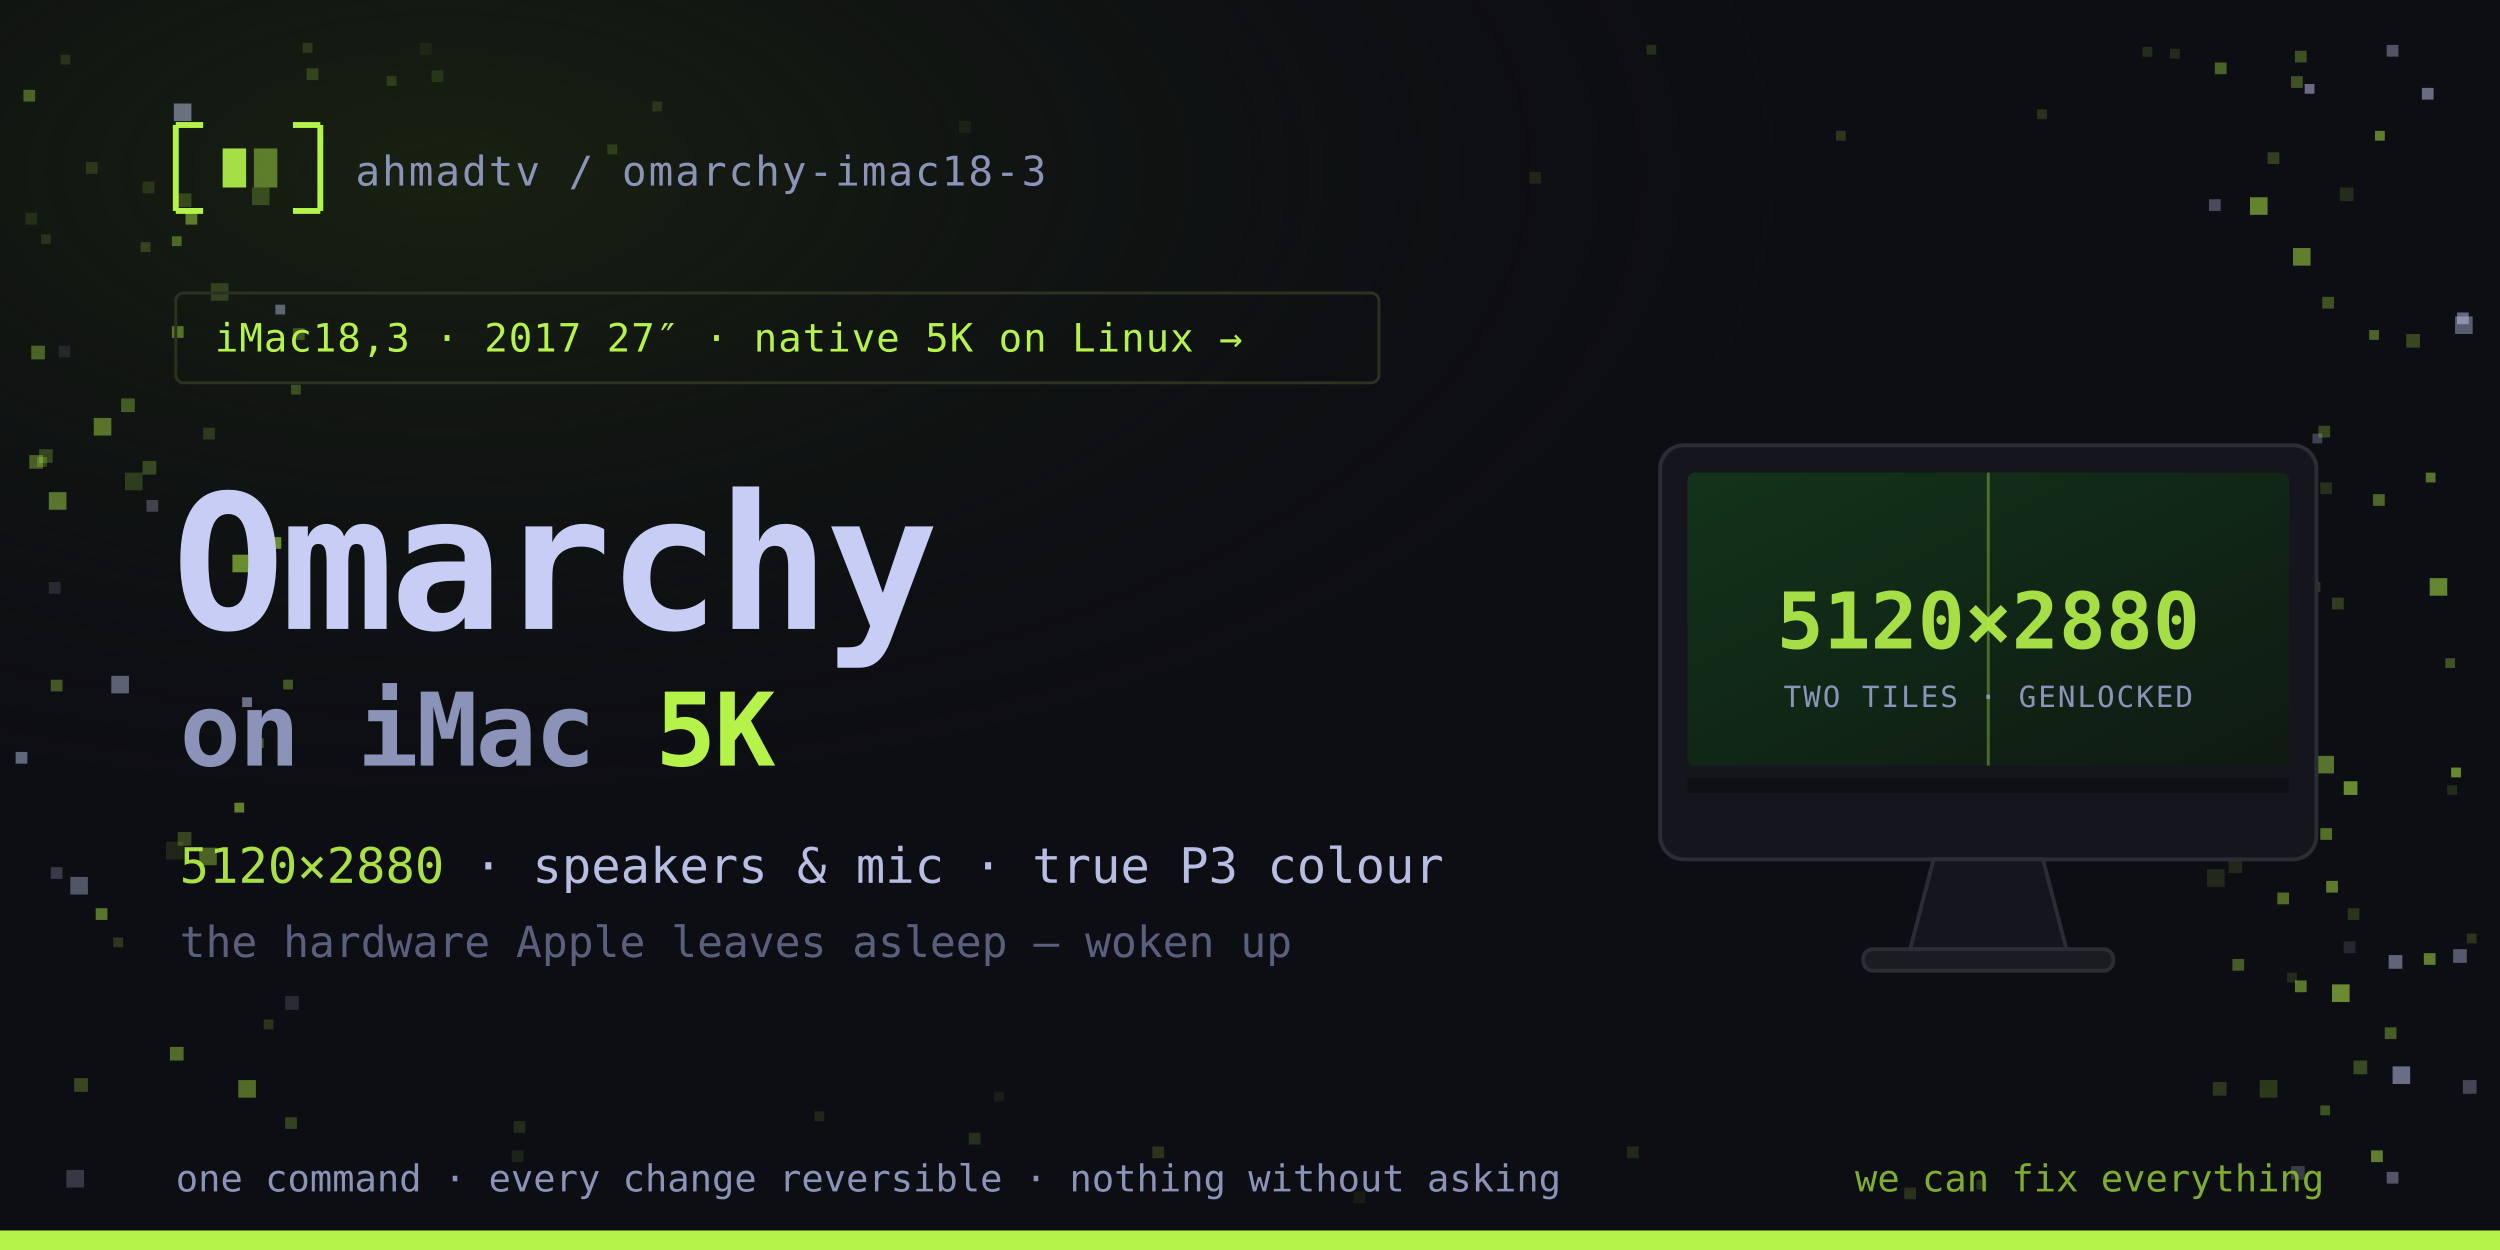
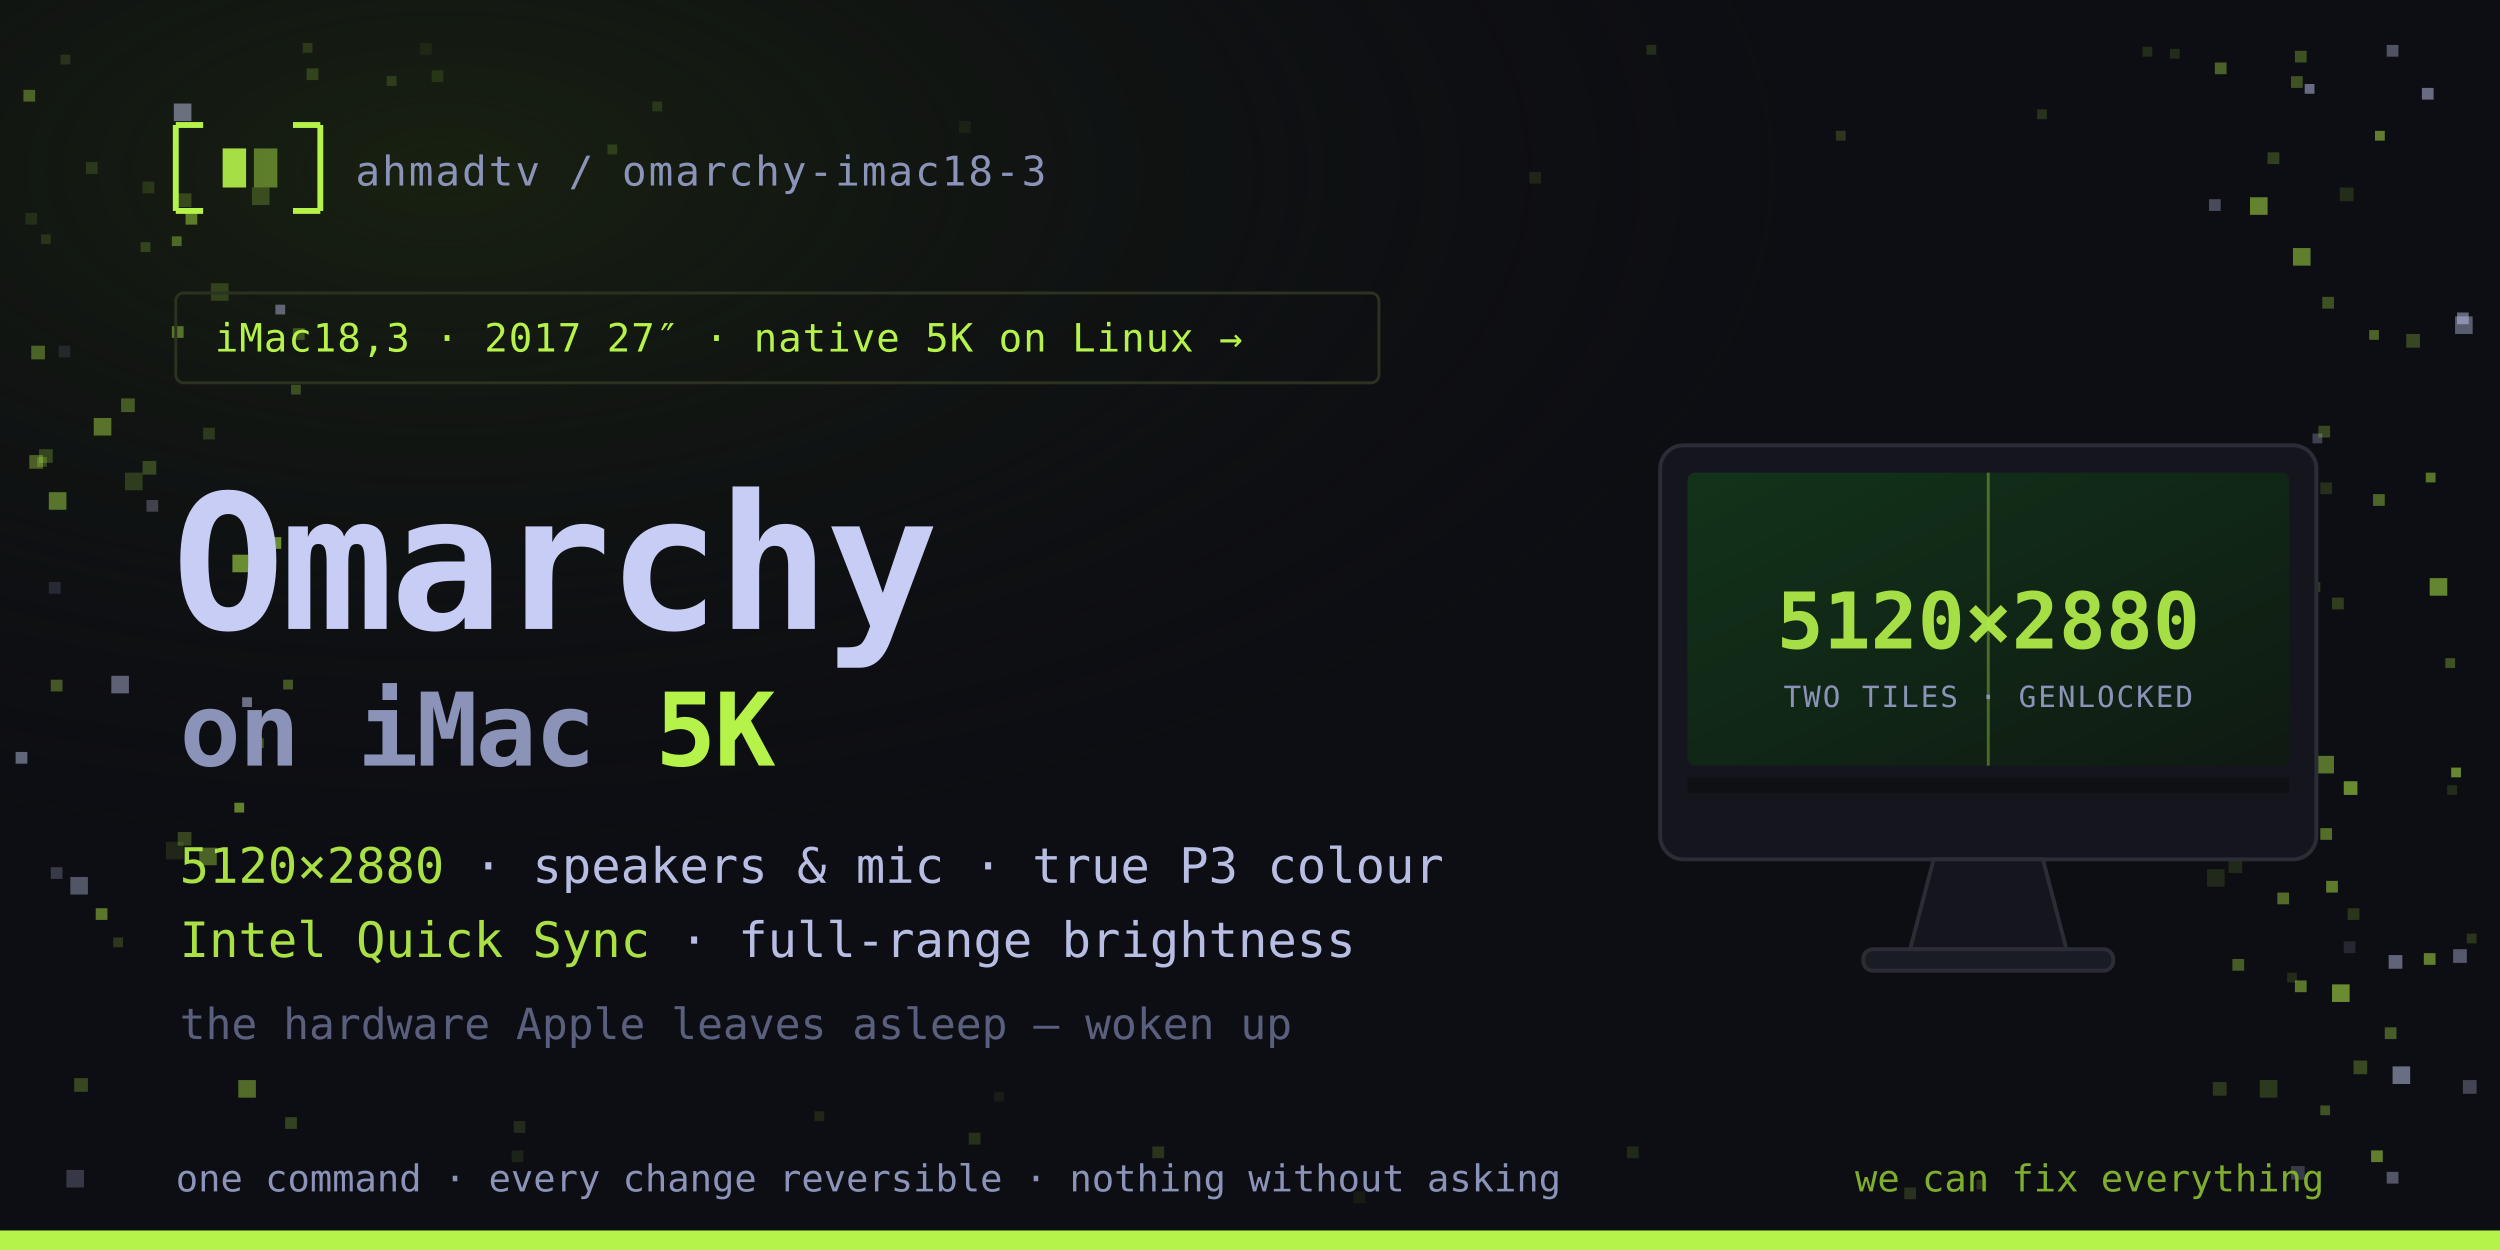
<svg xmlns="http://www.w3.org/2000/svg" width="1280" height="640" viewBox="0 0 1280 640" font-family="DejaVu Sans Mono, monospace">
  <defs>
    <radialGradient id="glow" cx="18%" cy="14%" r="55%">
      <stop offset="0%" stop-color="#1a2410" stop-opacity="0.85" />
      <stop offset="100%" stop-color="#0d0e13" stop-opacity="0" />
    </radialGradient>
    <linearGradient id="tile" x1="0" y1="0" x2="1" y2="1">
      <stop offset="0%" stop-color="#12331a" />
      <stop offset="100%" stop-color="#0f1a12" />
    </linearGradient>
  </defs>
  <rect width="1280" height="640" fill="#0d0e13" />
  <rect width="1280" height="640" fill="url(#glow)" />
  <rect x="8" y="385" width="6" height="6" fill="#c7cdf5" opacity="0.46" />
  <rect x="31" y="28" width="5" height="5" fill="#b6f34a" opacity="0.13" />
  <rect x="1188" y="566" width="5" height="5" fill="#b6f34a" opacity="0.3" />
  <rect x="1141" y="440" width="7" height="7" fill="#b6f34a" opacity="0.12" />
  <rect x="91" y="426" width="7" height="7" fill="#b6f34a" opacity="0.24" />
  <rect x="1137" y="404" width="6" height="6" fill="#b6f34a" opacity="0.38" />
  <rect x="75" y="256" width="6" height="6" fill="#c7cdf5" opacity="0.26" />
  <rect x="25" y="252" width="9" height="9" fill="#b6f34a" opacity="0.44" />
  <rect x="149" y="197" width="5" height="5" fill="#b6f34a" opacity="0.26" />
  <rect x="1202" y="465" width="6" height="6" fill="#b6f34a" opacity="0.17" />
  <rect x="1256" y="486" width="7" height="7" fill="#c7cdf5" opacity="0.39" />
  <rect x="88" y="167" width="6" height="6" fill="#b6f34a" opacity="0.42" />
  <rect x="1189" y="152" width="6" height="6" fill="#b6f34a" opacity="0.29" />
  <rect x="1222" y="23" width="6" height="6" fill="#c7cdf5" opacity="0.36" />
  <rect x="1253" y="402" width="5" height="5" fill="#b6f34a" opacity="0.14" />
  <rect x="1221" y="526" width="6" height="6" fill="#b6f34a" opacity="0.34" />
  <rect x="1188" y="424" width="6" height="6" fill="#b6f34a" opacity="0.42" />
  <rect x="73" y="236" width="7" height="7" fill="#b6f34a" opacity="0.24" />
  <rect x="1263" y="478" width="5" height="5" fill="#b6f34a" opacity="0.17" />
  <rect x="1152" y="101" width="9" height="9" fill="#b6f34a" opacity="0.51" />
  <rect x="1198" y="96" width="7" height="7" fill="#b6f34a" opacity="0.14" />
  <rect x="1255" y="393" width="5" height="5" fill="#b6f34a" opacity="0.53" />
  <rect x="1157" y="553" width="9" height="9" fill="#b6f34a" opacity="0.19" />
  <rect x="141" y="156" width="5" height="5" fill="#c7cdf5" opacity="0.43" />
  <rect x="21" y="120" width="5" height="5" fill="#b6f34a" opacity="0.13" />
  <rect x="1232" y="171" width="7" height="7" fill="#b6f34a" opacity="0.25" />
  <rect x="1161" y="78" width="6" height="6" fill="#b6f34a" opacity="0.22" />
  <rect x="1257" y="162" width="9" height="9" fill="#c7cdf5" opacity="0.41" />
  <rect x="48" y="214" width="9" height="9" fill="#b6f34a" opacity="0.43" />
  <rect x="1175" y="502" width="6" height="6" fill="#b6f34a" opacity="0.46" />
  <rect x="26" y="348" width="6" height="6" fill="#b6f34a" opacity="0.32" />
  <rect x="1133" y="554" width="7" height="7" fill="#b6f34a" opacity="0.18" />
  <rect x="13" y="109" width="6" height="6" fill="#b6f34a" opacity="0.11" />
  <rect x="85" y="431" width="9" height="9" fill="#b6f34a" opacity="0.11" />
  <rect x="145" y="348" width="5" height="5" fill="#b6f34a" opacity="0.32" />
  <rect x="130" y="378" width="5" height="5" fill="#b6f34a" opacity="0.32" />
  <rect x="150" y="168" width="6" height="6" fill="#b6f34a" opacity="0.27" />
  <rect x="62" y="204" width="7" height="7" fill="#b6f34a" opacity="0.32" />
  <rect x="143" y="376" width="5" height="5" fill="#b6f34a" opacity="0.12" />
  <rect x="1173" y="597" width="7" height="7" fill="#c7cdf5" opacity="0.23" />
  <rect x="49" y="465" width="6" height="6" fill="#b6f34a" opacity="0.45" />
  <rect x="1134" y="32" width="6" height="6" fill="#b6f34a" opacity="0.36" />
  <rect x="58" y="480" width="5" height="5" fill="#b6f34a" opacity="0.18" />
  <rect x="1216" y="67" width="5" height="5" fill="#b6f34a" opacity="0.49" />
  <rect x="95" y="109" width="6" height="6" fill="#b6f34a" opacity="0.45" />
  <rect x="1171" y="498" width="5" height="5" fill="#b6f34a" opacity="0.13" />
  <rect x="146" y="572" width="6" height="6" fill="#b6f34a" opacity="0.23" />
  <rect x="1180" y="43" width="5" height="5" fill="#c7cdf5" opacity="0.49" />
  <rect x="124" y="357" width="5" height="5" fill="#c7cdf5" opacity="0.51" />
  <rect x="1186" y="387" width="9" height="9" fill="#b6f34a" opacity="0.44" />
  <rect x="1131" y="102" width="6" height="6" fill="#c7cdf5" opacity="0.32" />
  <rect x="1242" y="242" width="5" height="5" fill="#b6f34a" opacity="0.44" />
  <rect x="30" y="177" width="6" height="6" fill="#c7cdf5" opacity="0.1" />
  <rect x="101" y="268" width="5" height="5" fill="#c7cdf5" opacity="0.11" />
  <rect x="72" y="124" width="5" height="5" fill="#b6f34a" opacity="0.2" />
  <rect x="25" y="298" width="6" height="6" fill="#c7cdf5" opacity="0.14" />
  <rect x="1244" y="296" width="9" height="9" fill="#b6f34a" opacity="0.52" />
  <rect x="1252" y="337" width="5" height="5" fill="#b6f34a" opacity="0.3" />
  <rect x="38" y="552" width="7" height="7" fill="#b6f34a" opacity="0.25" />
  <rect x="1223" y="489" width="7" height="7" fill="#c7cdf5" opacity="0.45" />
  <rect x="1134" y="311" width="7" height="7" fill="#b6f34a" opacity="0.37" />
  <rect x="1200" y="482" width="6" height="6" fill="#c7cdf5" opacity="0.13" />
  <rect x="1130" y="445" width="9" height="9" fill="#b6f34a" opacity="0.12" />
  <rect x="20" y="230" width="7" height="7" fill="#b6f34a" opacity="0.23" />
  <rect x="1213" y="169" width="5" height="5" fill="#b6f34a" opacity="0.37" />
  <rect x="1172" y="366" width="6" height="6" fill="#c7cdf5" opacity="0.54" />
-   <rect x="135" y="522" width="5" height="5" fill="#b6f34a" opacity="0.17" />
  <rect x="1146" y="245" width="7" height="7" fill="#b6f34a" opacity="0.22" />
  <rect x="16" y="177" width="7" height="7" fill="#b6f34a" opacity="0.35" />
  <rect x="1140" y="269" width="6" height="6" fill="#b6f34a" opacity="0.12" />
  <rect x="1183" y="298" width="5" height="5" fill="#b6f34a" opacity="0.2" />
  <rect x="1173" y="39" width="6" height="6" fill="#b6f34a" opacity="0.3" />
  <rect x="1184" y="222" width="5" height="5" fill="#c7cdf5" opacity="0.27" />
  <rect x="1205" y="543" width="7" height="7" fill="#b6f34a" opacity="0.26" />
  <rect x="1214" y="589" width="6" height="6" fill="#b6f34a" opacity="0.49" />
  <rect x="1261" y="553" width="7" height="7" fill="#c7cdf5" opacity="0.29" />
  <rect x="1200" y="400" width="7" height="7" fill="#b6f34a" opacity="0.54" />
-   <rect x="146" y="510" width="7" height="7" fill="#c7cdf5" opacity="0.15" />
  <rect x="1194" y="504" width="9" height="9" fill="#b6f34a" opacity="0.55" />
  <rect x="57" y="346" width="9" height="9" fill="#c7cdf5" opacity="0.43" />
  <rect x="1143" y="491" width="6" height="6" fill="#b6f34a" opacity="0.34" />
  <rect x="108" y="145" width="9" height="9" fill="#b6f34a" opacity="0.19" />
  <rect x="89" y="53" width="9" height="9" fill="#c7cdf5" opacity="0.48" />
  <rect x="64" y="242" width="9" height="9" fill="#b6f34a" opacity="0.19" />
  <rect x="1165" y="312" width="6" height="6" fill="#c7cdf5" opacity="0.41" />
  <rect x="15" y="233" width="7" height="7" fill="#b6f34a" opacity="0.34" />
  <rect x="1187" y="218" width="6" height="6" fill="#b6f34a" opacity="0.25" />
  <rect x="1188" y="247" width="6" height="6" fill="#b6f34a" opacity="0.15" />
  <rect x="19" y="234" width="5" height="5" fill="#b6f34a" opacity="0.24" />
  <rect x="36" y="449" width="9" height="9" fill="#c7cdf5" opacity="0.37" />
  <rect x="1174" y="127" width="9" height="9" fill="#b6f34a" opacity="0.49" />
  <rect x="44" y="83" width="6" height="6" fill="#b6f34a" opacity="0.15" />
-   <rect x="87" y="536" width="7" height="7" fill="#b6f34a" opacity="0.41" />
  <rect x="1169" y="233" width="9" height="9" fill="#b6f34a" opacity="0.23" />
  <rect x="34" y="599" width="9" height="9" fill="#c7cdf5" opacity="0.22" />
  <rect x="131" y="291" width="9" height="9" fill="#b6f34a" opacity="0.28" />
  <rect x="119" y="284" width="9" height="9" fill="#b6f34a" opacity="0.55" />
  <rect x="1135" y="245" width="6" height="6" fill="#c7cdf5" opacity="0.35" />
  <rect x="91" y="99" width="7" height="7" fill="#b6f34a" opacity="0.21" />
  <rect x="12" y="46" width="6" height="6" fill="#b6f34a" opacity="0.35" />
  <rect x="138" y="275" width="6" height="6" fill="#b6f34a" opacity="0.55" />
  <rect x="104" y="219" width="6" height="6" fill="#b6f34a" opacity="0.17" />
  <rect x="1194" y="306" width="6" height="6" fill="#b6f34a" opacity="0.21" />
  <rect x="1225" y="546" width="9" height="9" fill="#c7cdf5" opacity="0.5" />
  <rect x="1222" y="600" width="6" height="6" fill="#c7cdf5" opacity="0.37" />
  <rect x="88" y="121" width="5" height="5" fill="#b6f34a" opacity="0.36" />
  <rect x="1241" y="488" width="6" height="6" fill="#b6f34a" opacity="0.49" />
  <rect x="1240" y="45" width="6" height="6" fill="#c7cdf5" opacity="0.49" />
  <rect x="1175" y="26" width="6" height="6" fill="#b6f34a" opacity="0.29" />
  <rect x="1258" y="160" width="6" height="6" fill="#c7cdf5" opacity="0.47" />
  <rect x="1191" y="451" width="6" height="6" fill="#b6f34a" opacity="0.48" />
  <rect x="73" y="93" width="6" height="6" fill="#b6f34a" opacity="0.14" />
  <rect x="120" y="411" width="5" height="5" fill="#b6f34a" opacity="0.5" />
  <rect x="102" y="434" width="9" height="9" fill="#b6f34a" opacity="0.37" />
  <rect x="1162" y="393" width="9" height="9" fill="#c7cdf5" opacity="0.22" />
  <rect x="1166" y="457" width="6" height="6" fill="#b6f34a" opacity="0.41" />
  <rect x="1215" y="253" width="6" height="6" fill="#b6f34a" opacity="0.38" />
  <rect x="129" y="96" width="9" height="9" fill="#b6f34a" opacity="0.23" />
  <rect x="122" y="553" width="9" height="9" fill="#b6f34a" opacity="0.41" />
  <rect x="26" y="444" width="6" height="6" fill="#c7cdf5" opacity="0.23" />
  <rect x="263" y="574" width="6" height="6" fill="#b6f34a" opacity="0.13" />
  <rect x="155" y="22" width="5" height="5" fill="#b6f34a" opacity="0.15" />
  <rect x="215" y="22" width="6" height="6" fill="#b6f34a" opacity="0.06" />
  <rect x="262" y="589" width="6" height="6" fill="#b6f34a" opacity="0.09" />
  <rect x="1043" y="56" width="5" height="5" fill="#b6f34a" opacity="0.16" />
  <rect x="334" y="52" width="5" height="5" fill="#b6f34a" opacity="0.14" />
  <rect x="496" y="580" width="6" height="6" fill="#b6f34a" opacity="0.15" />
  <rect x="509" y="559" width="5" height="5" fill="#b6f34a" opacity="0.07" />
  <rect x="157" y="35" width="6" height="6" fill="#b6f34a" opacity="0.19" />
  <rect x="1012" y="604" width="5" height="5" fill="#b6f34a" opacity="0.15" />
  <rect x="783" y="88" width="6" height="6" fill="#b6f34a" opacity="0.1" />
  <rect x="198" y="39" width="5" height="5" fill="#b6f34a" opacity="0.16" />
  <rect x="491" y="62" width="6" height="6" fill="#b6f34a" opacity="0.06" />
  <rect x="833" y="587" width="6" height="6" fill="#b6f34a" opacity="0.12" />
  <rect x="221" y="36" width="6" height="6" fill="#b6f34a" opacity="0.12" />
  <rect x="417" y="569" width="5" height="5" fill="#b6f34a" opacity="0.11" />
  <rect x="843" y="23" width="5" height="5" fill="#b6f34a" opacity="0.14" />
  <rect x="311" y="74" width="5" height="5" fill="#b6f34a" opacity="0.17" />
  <rect x="1097" y="24" width="5" height="5" fill="#b6f34a" opacity="0.14" />
  <rect x="590" y="587" width="6" height="6" fill="#b6f34a" opacity="0.17" />
  <rect x="1111" y="25" width="5" height="5" fill="#b6f34a" opacity="0.13" />
  <rect x="693" y="610" width="6" height="6" fill="#b6f34a" opacity="0.06" />
  <rect x="975" y="608" width="6" height="6" fill="#b6f34a" opacity="0.16" />
  <rect x="940" y="67" width="5" height="5" fill="#b6f34a" opacity="0.18" />
  <g transform="translate(90,64)" stroke="#b6f34a" stroke-width="3" fill="none">
    <path d="M0,0 L0,44 M0,0 L14,0 M0,44 L14,44" />
    <path d="M74,0 L74,44 M74,0 L60,0 M74,44 L60,44" />
    <rect x="24" y="12" width="12" height="20" fill="#b6f34a" stroke="none" opacity="0.9" />
    <rect x="40" y="12" width="12" height="20" fill="#b6f34a" stroke="none" opacity="0.45" />
  </g>
  <text x="182" y="95" font-size="21" fill="#8b93b8" letter-spacing="1">ahmadtv / omarchy-imac18-3</text>
  <g transform="translate(90,150)">
    <rect x="0" y="0" width="616" height="46" rx="4" fill="none" stroke="#2b3320" stroke-width="1.5" />
    <text x="20" y="30" font-size="20" fill="#b6f34a" letter-spacing="0.5">iMac18,3 · 2017 27″ · native 5K on Linux  →</text>
  </g>
  <text x="88" y="322" font-size="96" font-weight="700" fill="#c7cdf5" letter-spacing="-2">Omarchy</text>
  <text x="92" y="392" font-size="52" font-weight="700" fill="#8b93b8" letter-spacing="-1">on iMac <tspan fill="#b6f34a">5K</tspan>
  </text>
  <text x="92" y="452" font-size="25" fill="#c7cdf5" opacity="0.92">
    <tspan fill="#b6f34a">5120×2880</tspan>  ·  speakers &amp; mic  ·  true P3 colour</text>
-   <text x="92" y="490" font-size="22" fill="#5a5f7d">the hardware Apple leaves asleep — woken up</text>
+   <text x="92" y="490" font-size="25" fill="#c7cdf5" opacity="0.92">
+     <tspan fill="#b6f34a">Intel Quick Sync</tspan>  ·  full-range brightness</text>
+   <text x="92" y="532" font-size="22" fill="#5a5f7d">the hardware Apple leaves asleep — woken up</text>
  <g transform="translate(858,236)">
    <rect x="-8" y="-8" width="336" height="212" rx="12" fill="#15161d" stroke="#2a2c36" stroke-width="2" />
    <rect x="6" y="6" width="308" height="150" rx="4" fill="url(#tile)" />
    <line x1="160" y1="6" x2="160" y2="156" stroke="#b6f34a" stroke-width="1.5" opacity="0.35" />
    <text x="160" y="96" font-size="40" font-weight="700" fill="#b6f34a" text-anchor="middle" opacity="0.9">5120×2880</text>
    <text x="160" y="126" font-size="15" fill="#8b93b8" text-anchor="middle" letter-spacing="1">TWO TILES · GENLOCKED</text>
    <rect x="6" y="162" width="308" height="8" fill="#0f1014" />
    <path d="M132 204 L188 204 L200 250 L120 250 Z" fill="#15161d" stroke="#2a2c36" stroke-width="2" />
    <rect x="96" y="250" width="128" height="11" rx="5" fill="#1a1c24" stroke="#2a2c36" stroke-width="2" />
  </g>
  <rect x="0" y="630" width="1280" height="10" fill="#b6f34a" />
  <text x="90" y="610" font-size="19" fill="#8b93b8">one command · every change reversible · nothing without asking</text>
  <text x="1190" y="610" font-size="19" fill="#7fae2e" text-anchor="end">we can fix everything</text>
</svg>
